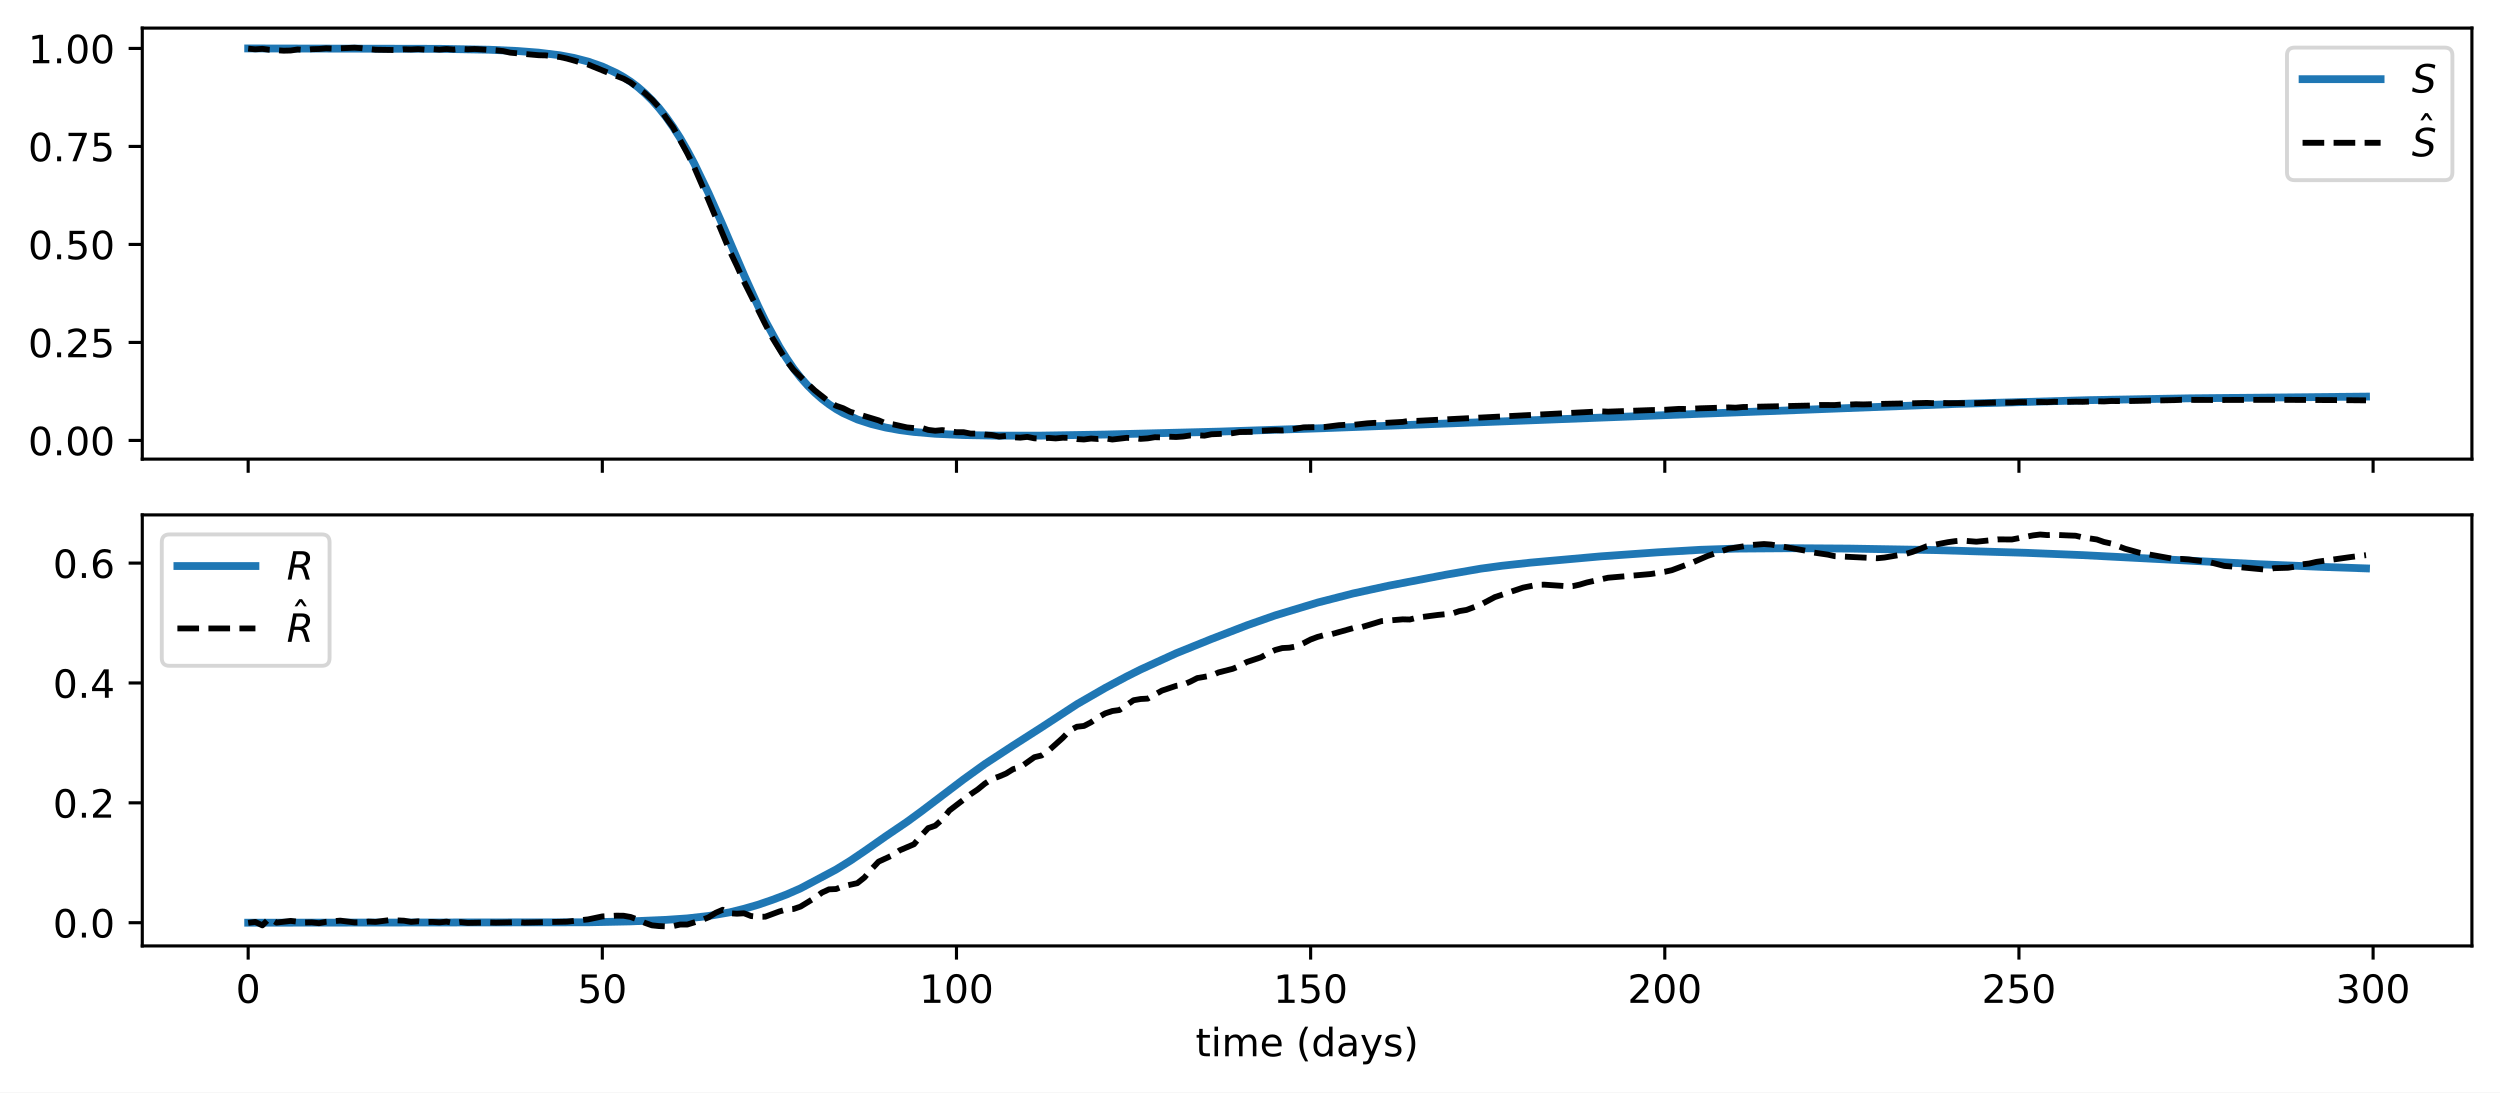
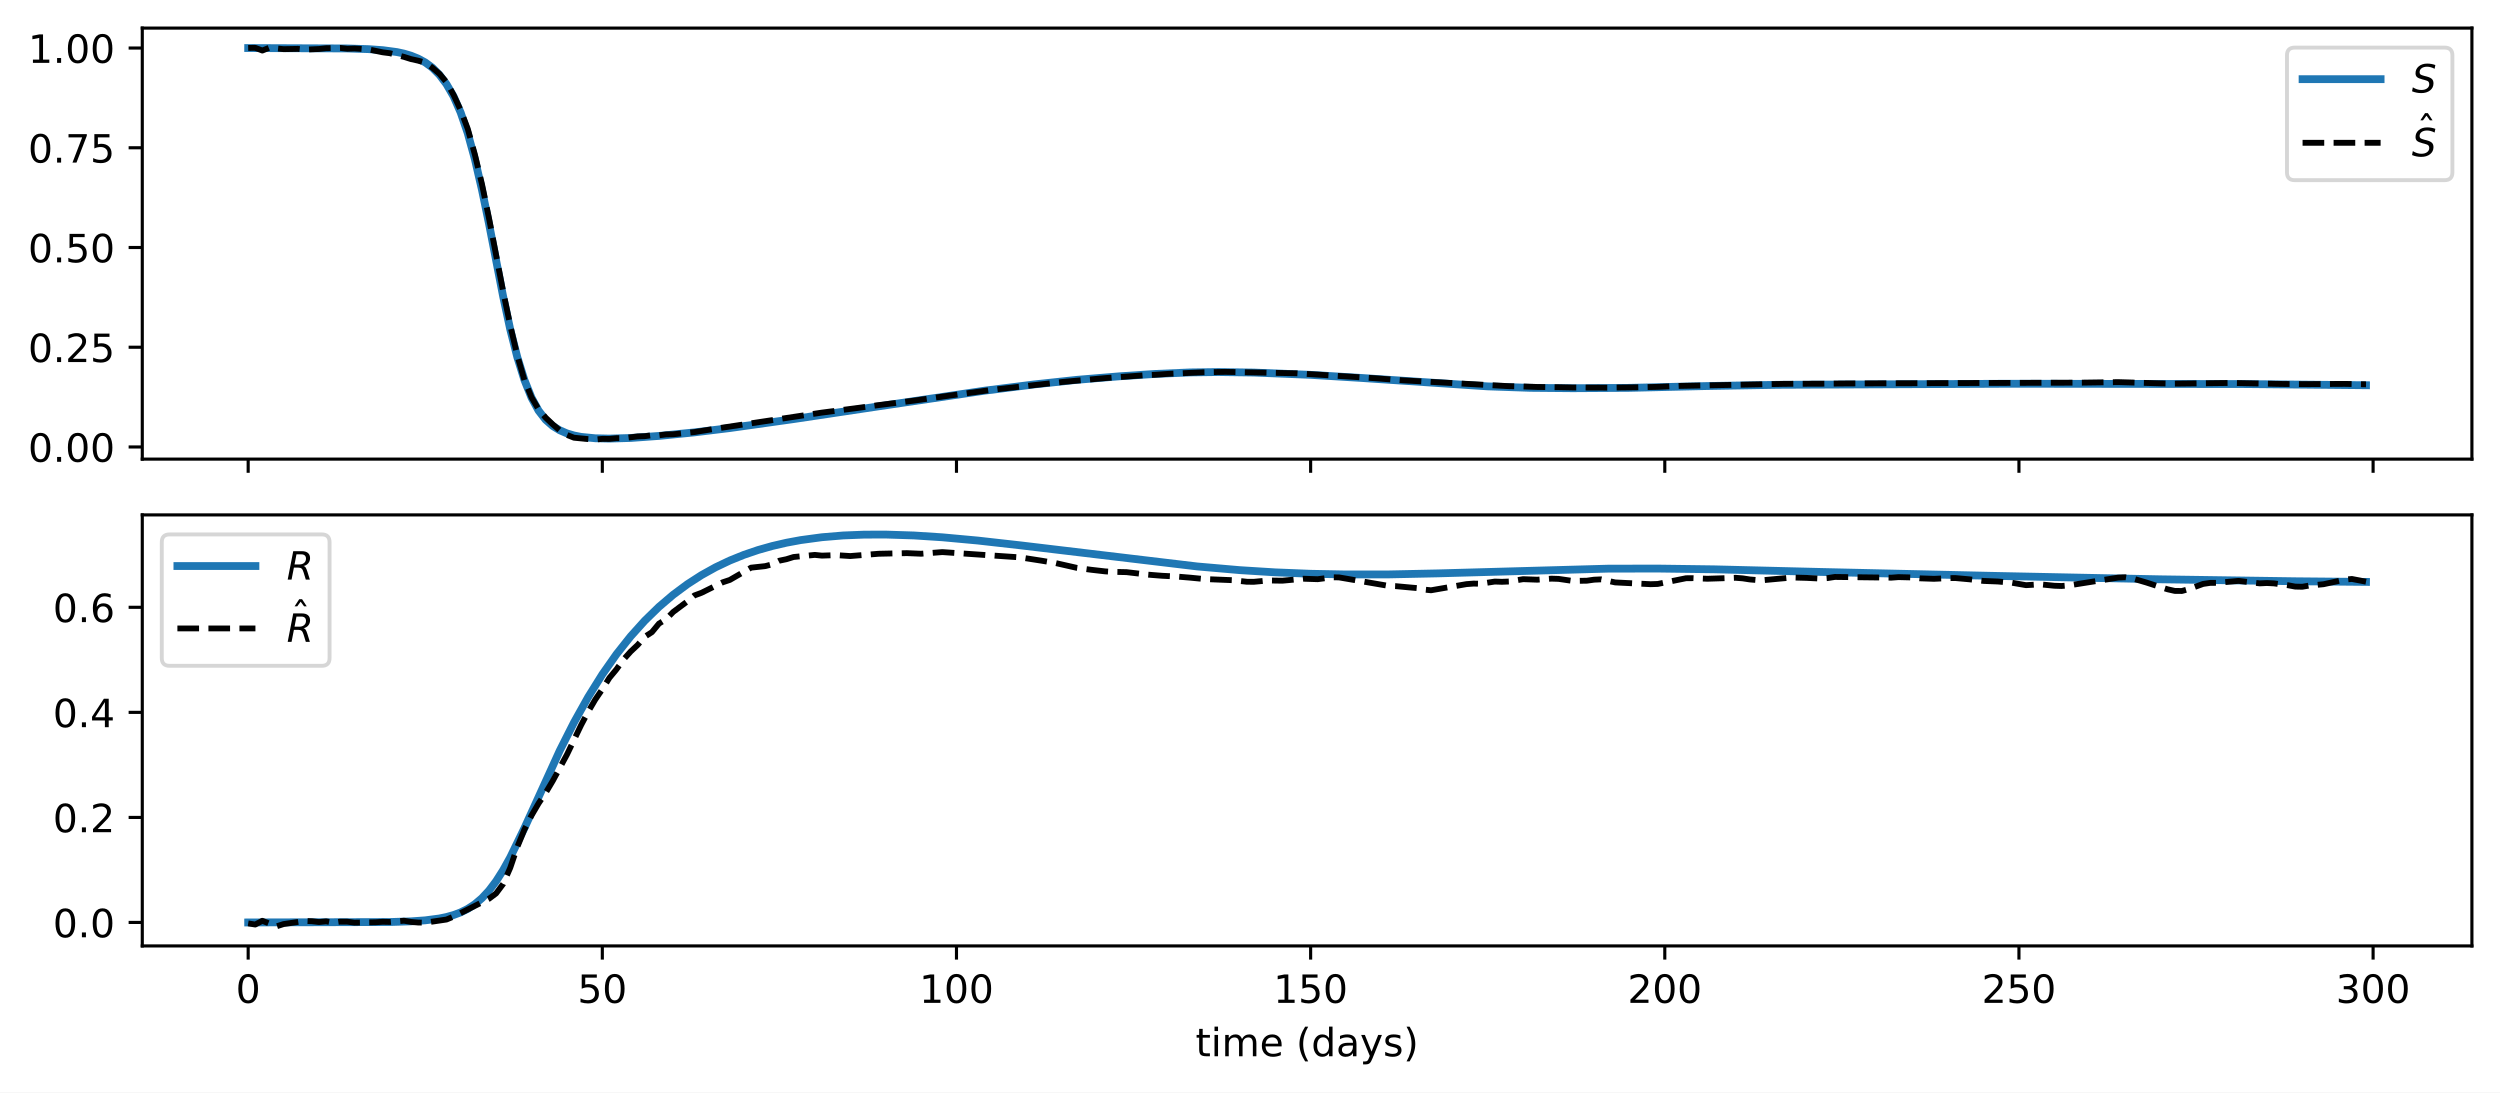
<svg xmlns="http://www.w3.org/2000/svg" xmlns:xlink="http://www.w3.org/1999/xlink" width="640.746pt" height="279.996pt" viewBox="0 0 640.746 279.996" version="1.1">
  <defs>
    <style type="text/css">*{stroke-linejoin: round; stroke-linecap: butt}</style>
  </defs>
  <g id="figure_1">
    <g id="patch_1">
      <path d="M 0 279.996  L 640.746 279.996  L 640.746 0  L 0 0  z " style="fill: #ffffff" />
    </g>
    <g id="axes_1">
      <g id="patch_2">
        <path d="M 36.466 117.67  L 633.546 117.67  L 633.546 7.2  L 36.466 7.2  z " style="fill: #ffffff" />
      </g>
      <g id="matplotlib.axis_1">
        <g id="xtick_1">
          <g id="line2d_1">
            <defs>
-               <path id="m962a851b37" d="M 0 0  L 0 3.5  " style="stroke: #000000; stroke-width: 0.8" />
-             </defs>
-             <g>
-               <use xlink:href="#m962a851b37" x="63.606" y="117.67" style="stroke: #000000; stroke-width: 0.8" />
+               <path id="md6c24020b2" d="M 0 0  L 0 3.5  " style="stroke: #000000; stroke-width: 0.8" />
+             </defs>
+             <g>
+               <use xlink:href="#md6c24020b2" x="63.606" y="117.67" style="stroke: #000000; stroke-width: 0.8" />
            </g>
          </g>
        </g>
        <g id="xtick_2">
          <g id="line2d_2">
            <g>
-               <use xlink:href="#m962a851b37" x="154.375" y="117.67" style="stroke: #000000; stroke-width: 0.8" />
+               <use xlink:href="#md6c24020b2" x="154.375" y="117.67" style="stroke: #000000; stroke-width: 0.8" />
            </g>
          </g>
        </g>
        <g id="xtick_3">
          <g id="line2d_3">
            <g>
-               <use xlink:href="#m962a851b37" x="245.144" y="117.67" style="stroke: #000000; stroke-width: 0.8" />
+               <use xlink:href="#md6c24020b2" x="245.144" y="117.67" style="stroke: #000000; stroke-width: 0.8" />
            </g>
          </g>
        </g>
        <g id="xtick_4">
          <g id="line2d_4">
            <g>
-               <use xlink:href="#m962a851b37" x="335.913" y="117.67" style="stroke: #000000; stroke-width: 0.8" />
+               <use xlink:href="#md6c24020b2" x="335.913" y="117.67" style="stroke: #000000; stroke-width: 0.8" />
            </g>
          </g>
        </g>
        <g id="xtick_5">
          <g id="line2d_5">
            <g>
-               <use xlink:href="#m962a851b37" x="426.683" y="117.67" style="stroke: #000000; stroke-width: 0.8" />
+               <use xlink:href="#md6c24020b2" x="426.683" y="117.67" style="stroke: #000000; stroke-width: 0.8" />
            </g>
          </g>
        </g>
        <g id="xtick_6">
          <g id="line2d_6">
            <g>
-               <use xlink:href="#m962a851b37" x="517.452" y="117.67" style="stroke: #000000; stroke-width: 0.8" />
+               <use xlink:href="#md6c24020b2" x="517.452" y="117.67" style="stroke: #000000; stroke-width: 0.8" />
            </g>
          </g>
        </g>
        <g id="xtick_7">
          <g id="line2d_7">
            <g>
-               <use xlink:href="#m962a851b37" x="608.221" y="117.67" style="stroke: #000000; stroke-width: 0.8" />
+               <use xlink:href="#md6c24020b2" x="608.221" y="117.67" style="stroke: #000000; stroke-width: 0.8" />
            </g>
          </g>
        </g>
      </g>
      <g id="matplotlib.axis_2">
        <g id="ytick_1">
          <g id="line2d_8">
            <defs>
-               <path id="md7e3447d41" d="M 0 0  L -3.5 0  " style="stroke: #000000; stroke-width: 0.8" />
-             </defs>
-             <g>
-               <use xlink:href="#md7e3447d41" x="36.466" y="112.883" style="stroke: #000000; stroke-width: 0.8" />
+               <path id="m5e40cc22bf" d="M 0 0  L -3.5 0  " style="stroke: #000000; stroke-width: 0.8" />
+             </defs>
+             <g>
+               <use xlink:href="#m5e40cc22bf" x="36.466" y="114.557" style="stroke: #000000; stroke-width: 0.8" />
            </g>
          </g>
          <g id="text_1">
-             <g transform="translate(7.2 116.6817) scale(0.1 -0.1)">
+             <g transform="translate(7.2 118.3561) scale(0.1 -0.1)">
              <defs>
                <path id="DejaVuSans-30" d="M 2034 4250  Q 1547 4250 1301 3770  Q 1056 3291 1056 2328  Q 1056 1369 1301 889  Q 1547 409 2034 409  Q 2525 409 2770 889  Q 3016 1369 3016 2328  Q 3016 3291 2770 3770  Q 2525 4250 2034 4250  z M 2034 4750  Q 2819 4750 3233 4129  Q 3647 3509 3647 2328  Q 3647 1150 3233 529  Q 2819 -91 2034 -91  Q 1250 -91 836 529  Q 422 1150 422 2328  Q 422 3509 836 4129  Q 1250 4750 2034 4750  z " transform="scale(0.015625)" />
                <path id="DejaVuSans-2e" d="M 684 794  L 1344 794  L 1344 0  L 684 0  L 684 794  z " transform="scale(0.015625)" />
              </defs>
              <use xlink:href="#DejaVuSans-30" />
              <use xlink:href="#DejaVuSans-2e" x="63.623" />
              <use xlink:href="#DejaVuSans-30" x="95.41" />
              <use xlink:href="#DejaVuSans-30" x="159.033" />
            </g>
          </g>
        </g>
        <g id="ytick_2">
          <g id="line2d_9">
            <g>
-               <use xlink:href="#md7e3447d41" x="36.466" y="87.765" style="stroke: #000000; stroke-width: 0.8" />
+               <use xlink:href="#m5e40cc22bf" x="36.466" y="88.995" style="stroke: #000000; stroke-width: 0.8" />
            </g>
          </g>
          <g id="text_2">
-             <g transform="translate(7.2 91.56418) scale(0.1 -0.1)">
+             <g transform="translate(7.2 92.79468) scale(0.1 -0.1)">
              <defs>
                <path id="DejaVuSans-32" d="M 1228 531  L 3431 531  L 3431 0  L 469 0  L 469 531  Q 828 903 1448 1529  Q 2069 2156 2228 2338  Q 2531 2678 2651 2914  Q 2772 3150 2772 3378  Q 2772 3750 2511 3984  Q 2250 4219 1831 4219  Q 1534 4219 1204 4116  Q 875 4013 500 3803  L 500 4441  Q 881 4594 1212 4672  Q 1544 4750 1819 4750  Q 2544 4750 2975 4387  Q 3406 4025 3406 3419  Q 3406 3131 3298 2873  Q 3191 2616 2906 2266  Q 2828 2175 2409 1742  Q 1991 1309 1228 531  z " transform="scale(0.015625)" />
                <path id="DejaVuSans-35" d="M 691 4666  L 3169 4666  L 3169 4134  L 1269 4134  L 1269 2991  Q 1406 3038 1543 3061  Q 1681 3084 1819 3084  Q 2600 3084 3056 2656  Q 3513 2228 3513 1497  Q 3513 744 3044 326  Q 2575 -91 1722 -91  Q 1428 -91 1123 -41  Q 819 9 494 109  L 494 744  Q 775 591 1075 516  Q 1375 441 1709 441  Q 2250 441 2565 725  Q 2881 1009 2881 1497  Q 2881 1984 2565 2268  Q 2250 2553 1709 2553  Q 1456 2553 1204 2497  Q 953 2441 691 2322  L 691 4666  z " transform="scale(0.015625)" />
              </defs>
              <use xlink:href="#DejaVuSans-30" />
              <use xlink:href="#DejaVuSans-2e" x="63.623" />
              <use xlink:href="#DejaVuSans-32" x="95.41" />
              <use xlink:href="#DejaVuSans-35" x="159.033" />
            </g>
          </g>
        </g>
        <g id="ytick_3">
          <g id="line2d_10">
            <g>
-               <use xlink:href="#md7e3447d41" x="36.466" y="62.647" style="stroke: #000000; stroke-width: 0.8" />
+               <use xlink:href="#m5e40cc22bf" x="36.466" y="63.434" style="stroke: #000000; stroke-width: 0.8" />
            </g>
          </g>
          <g id="text_3">
-             <g transform="translate(7.2 66.44661) scale(0.1 -0.1)">
+             <g transform="translate(7.2 67.23328) scale(0.1 -0.1)">
              <use xlink:href="#DejaVuSans-30" />
              <use xlink:href="#DejaVuSans-2e" x="63.623" />
              <use xlink:href="#DejaVuSans-35" x="95.41" />
              <use xlink:href="#DejaVuSans-30" x="159.033" />
            </g>
          </g>
        </g>
        <g id="ytick_4">
          <g id="line2d_11">
            <g>
-               <use xlink:href="#md7e3447d41" x="36.466" y="37.53" style="stroke: #000000; stroke-width: 0.8" />
+               <use xlink:href="#m5e40cc22bf" x="36.466" y="37.873" style="stroke: #000000; stroke-width: 0.8" />
            </g>
          </g>
          <g id="text_4">
-             <g transform="translate(7.2 41.32904) scale(0.1 -0.1)">
+             <g transform="translate(7.2 41.67188) scale(0.1 -0.1)">
              <defs>
                <path id="DejaVuSans-37" d="M 525 4666  L 3525 4666  L 3525 4397  L 1831 0  L 1172 0  L 2766 4134  L 525 4134  L 525 4666  z " transform="scale(0.015625)" />
              </defs>
              <use xlink:href="#DejaVuSans-30" />
              <use xlink:href="#DejaVuSans-2e" x="63.623" />
              <use xlink:href="#DejaVuSans-37" x="95.41" />
              <use xlink:href="#DejaVuSans-35" x="159.033" />
            </g>
          </g>
        </g>
        <g id="ytick_5">
          <g id="line2d_12">
            <g>
-               <use xlink:href="#md7e3447d41" x="36.466" y="12.412" style="stroke: #000000; stroke-width: 0.8" />
+               <use xlink:href="#m5e40cc22bf" x="36.466" y="12.311" style="stroke: #000000; stroke-width: 0.8" />
            </g>
          </g>
          <g id="text_5">
-             <g transform="translate(7.2 16.21147) scale(0.1 -0.1)">
+             <g transform="translate(7.2 16.11047) scale(0.1 -0.1)">
              <defs>
                <path id="DejaVuSans-31" d="M 794 531  L 1825 531  L 1825 4091  L 703 3866  L 703 4441  L 1819 4666  L 2450 4666  L 2450 531  L 3481 531  L 3481 0  L 794 0  L 794 531  z " transform="scale(0.015625)" />
              </defs>
              <use xlink:href="#DejaVuSans-31" />
              <use xlink:href="#DejaVuSans-2e" x="63.623" />
              <use xlink:href="#DejaVuSans-30" x="95.41" />
              <use xlink:href="#DejaVuSans-30" x="159.033" />
            </g>
          </g>
        </g>
      </g>
      <g id="line2d_13">
-         <path d="M 63.606 12.413  L 112.621 12.515  L 125.329 12.744  L 132.59 13.07  L 138.036 13.491  L 143.483 14.167  L 147.113 14.85  L 150.744 15.788  L 154.375 17.054  L 158.006 18.729  L 159.821 19.753  L 161.636 20.928  L 163.452 22.298  L 165.267 23.884  L 167.083 25.666  L 168.898 27.689  L 170.713 29.981  L 172.529 32.577  L 174.344 35.416  L 176.159 38.584  L 177.975 41.993  L 181.606 49.522  L 185.236 57.72  L 190.683 70.445  L 194.313 78.477  L 196.129 82.223  L 199.759 88.891  L 201.575 91.819  L 203.39 94.467  L 205.206 96.799  L 207.021 98.835  L 208.836 100.637  L 210.652 102.23  L 212.467 103.621  L 214.283 104.84  L 216.098 105.875  L 219.729 107.506  L 223.359 108.686  L 226.99 109.574  L 230.621 110.233  L 234.252 110.709  L 239.698 111.172  L 246.959 111.501  L 256.036 111.661  L 266.929 111.646  L 283.267 111.372  L 312.313 110.628  L 341.359 109.664  L 384.929 108.01  L 501.113 103.533  L 535.606 102.554  L 561.021 102.091  L 606.406 101.649  L 606.406 101.649  " clip-path="url(#p1b930d00ad)" style="fill: none; stroke: #1f77b4; stroke-width: 2; stroke-linecap: square" />
+         <path d="M 63.606 12.312  L 89.021 12.42  L 94.467 12.597  L 98.098 12.858  L 101.729 13.346  L 103.544 13.739  L 105.359 14.279  L 107.175 15.012  L 108.99 16.003  L 110.806 17.343  L 112.621 19.165  L 114.436 21.568  L 116.252 24.711  L 118.067 28.843  L 119.883 34.146  L 121.698 40.743  L 123.513 48.594  L 125.329 57.332  L 128.959 76.006  L 130.775 84.433  L 132.59 91.562  L 134.406 97.392  L 136.221 101.919  L 138.036 105.243  L 139.852 107.583  L 141.667 109.179  L 143.483 110.287  L 145.298 111.071  L 147.113 111.612  L 148.929 111.971  L 152.559 112.327  L 156.19 112.41  L 161.636 112.253  L 168.898 111.727  L 177.975 110.821  L 187.052 109.713  L 203.39 107.413  L 225.175 104.147  L 252.406 100.122  L 265.113 98.522  L 276.006 97.349  L 286.898 96.447  L 295.975 95.844  L 305.052 95.452  L 312.313 95.354  L 321.39 95.487  L 335.913 96.074  L 348.621 96.849  L 381.298 99.028  L 392.19 99.404  L 403.083 99.501  L 417.606 99.409  L 437.575 98.939  L 455.729 98.627  L 515.636 98.352  L 575.544 98.436  L 606.406 98.736  L 606.406 98.736  " clip-path="url(#pf1dbc49b59)" style="fill: none; stroke: #1f77b4; stroke-width: 2; stroke-linecap: square" />
      </g>
      <g id="line2d_14">
-         <path d="M 63.606 12.467  L 65.421 12.64  L 67.236 12.518  L 69.052 12.755  L 72.683 12.989  L 74.498 12.947  L 76.313 12.673  L 78.129 12.799  L 79.944 12.606  L 81.759 12.556  L 83.575 12.384  L 85.39 12.46  L 90.836 12.221  L 92.652 12.345  L 96.283 12.747  L 101.729 12.831  L 103.544 12.632  L 105.359 12.678  L 107.175 12.583  L 108.99 12.713  L 110.806 12.578  L 112.621 12.713  L 114.436 12.553  L 116.252 12.698  L 118.067 12.531  L 119.883 12.637  L 121.698 12.556  L 127.144 12.896  L 128.959 13.089  L 130.775 13.497  L 138.036 14.151  L 139.852 14.197  L 143.483 14.616  L 145.298 15.013  L 150.744 16.553  L 156.19 18.778  L 159.821 20.163  L 161.636 21.158  L 163.452 22.584  L 165.267 23.861  L 167.083 25.518  L 168.898 27.481  L 170.713 30.177  L 172.529 32.661  L 176.159 39.306  L 177.975 42.964  L 181.606 51.343  L 187.052 64.372  L 188.867 68.148  L 190.683 72.198  L 196.129 83.067  L 197.944 86.575  L 201.575 92.475  L 203.39 94.802  L 207.021 98.392  L 208.836 100.078  L 212.467 102.948  L 214.283 103.996  L 216.098 104.626  L 217.913 105.54  L 225.175 107.725  L 226.99 108.488  L 228.806 108.735  L 232.436 109.542  L 234.252 109.712  L 236.067 109.592  L 237.883 110.178  L 239.698 110.404  L 241.513 110.229  L 245.144 110.779  L 246.959 110.768  L 248.775 111.132  L 250.59 111.113  L 252.406 111.374  L 254.221 111.491  L 256.036 111.895  L 257.852 111.723  L 259.667 112.071  L 261.483 112.174  L 263.298 111.972  L 265.113 112.344  L 266.929 112.408  L 268.744 112.234  L 270.559 112.365  L 272.375 112.195  L 274.19 112.23  L 276.006 112.536  L 277.821 112.638  L 279.636 112.397  L 281.452 112.522  L 283.267 112.354  L 285.083 112.649  L 288.713 112.223  L 290.529 112.266  L 292.344 112.484  L 294.159 112.354  L 295.975 112.053  L 297.79 112.102  L 299.606 111.926  L 301.421 112.001  L 303.236 111.873  L 305.052 111.608  L 306.867 111.557  L 308.683 111.66  L 310.498 111.301  L 314.129 111.157  L 315.944 111.017  L 317.759 110.721  L 321.39 110.673  L 323.206 110.402  L 326.836 110.236  L 328.652 110.306  L 330.467 110.15  L 334.098 109.537  L 339.544 109.43  L 343.175 108.974  L 344.99 108.877  L 346.806 108.896  L 350.436 108.5  L 352.252 108.377  L 354.067 108.44  L 359.513 108.13  L 361.329 107.83  L 363.144 107.866  L 410.344 105.426  L 412.159 105.508  L 423.052 105.107  L 426.683 105.029  L 430.313 104.797  L 432.129 104.824  L 435.759 104.649  L 441.206 104.483  L 443.021 104.42  L 444.836 104.494  L 446.652 104.321  L 464.806 103.926  L 466.621 103.797  L 470.252 103.814  L 472.067 103.67  L 473.883 103.697  L 475.698 103.611  L 477.513 103.657  L 482.959 103.504  L 490.221 103.362  L 493.852 103.263  L 495.667 103.345  L 497.483 103.264  L 499.298 103.335  L 502.929 103.326  L 506.559 103.325  L 512.006 103.169  L 515.636 103.174  L 517.452 103.051  L 519.267 103.095  L 522.898 103.025  L 524.713 103.068  L 526.529 102.966  L 528.344 103.032  L 531.975 102.947  L 533.79 102.978  L 537.421 102.848  L 539.236 102.89  L 541.052 102.78  L 544.683 102.804  L 557.39 102.546  L 559.206 102.46  L 562.836 102.503  L 568.283 102.517  L 584.621 102.478  L 600.959 102.558  L 606.406 102.613  L 606.406 102.613  " clip-path="url(#p1b930d00ad)" style="fill: none; stroke-dasharray: 5.55,2.4; stroke-dashoffset: 0; stroke: #000000; stroke-width: 1.5" />
+         <path d="M 63.606 12.291  L 65.421 12.258  L 67.236 12.953  L 69.052 12.221  L 72.683 12.597  L 76.313 12.528  L 78.129 12.721  L 81.759 12.562  L 83.575 12.36  L 87.206 12.281  L 89.021 12.493  L 90.836 12.424  L 94.467 12.661  L 98.098 13.412  L 99.913 13.638  L 103.544 14.578  L 105.359 15.151  L 107.175 15.552  L 108.99 16.069  L 110.806 17.354  L 112.621 18.914  L 114.436 21.075  L 116.252 24.32  L 118.067 28.235  L 119.883 33.009  L 121.698 39.572  L 123.513 47.136  L 125.329 55.937  L 128.959 74.731  L 130.775 83.396  L 132.59 91.145  L 134.406 97.415  L 136.221 101.832  L 138.036 104.91  L 139.852 107.045  L 141.667 108.767  L 143.483 110.32  L 145.298 111.464  L 147.113 112.187  L 150.744 112.539  L 152.559 112.649  L 154.375 112.48  L 156.19 112.496  L 158.006 112.309  L 159.821 112.299  L 163.452 111.851  L 165.267 111.794  L 167.083 111.546  L 168.898 111.567  L 170.713 111.345  L 172.529 111.308  L 177.975 110.739  L 183.421 109.87  L 210.652 105.75  L 219.729 104.574  L 225.175 103.835  L 234.252 102.681  L 243.329 101.391  L 250.59 100.416  L 254.221 99.917  L 259.667 99.304  L 265.113 98.698  L 272.375 97.889  L 283.267 96.903  L 294.159 96.117  L 295.975 96.056  L 299.606 95.808  L 308.683 95.406  L 314.129 95.311  L 332.283 95.674  L 352.252 96.927  L 359.513 97.48  L 386.744 98.976  L 390.375 99.052  L 394.006 99.181  L 399.452 99.245  L 403.083 99.321  L 412.159 99.357  L 419.421 99.269  L 424.867 99.153  L 430.313 98.915  L 457.544 98.38  L 466.621 98.348  L 473.883 98.279  L 477.513 98.267  L 533.79 98.071  L 542.867 97.935  L 553.759 98.258  L 557.39 98.327  L 571.913 98.148  L 584.621 98.406  L 590.067 98.46  L 600.959 98.392  L 606.406 98.501  L 606.406 98.501  " clip-path="url(#pf1dbc49b59)" style="fill: none; stroke-dasharray: 5.55,2.4; stroke-dashoffset: 0; stroke: #000000; stroke-width: 1.5" />
      </g>
      <g id="patch_3">
        <path d="M 36.466 117.67  L 36.466 7.2  " style="fill: none; stroke: #000000; stroke-width: 0.8; stroke-linejoin: miter; stroke-linecap: square" />
      </g>
      <g id="patch_4">
        <path d="M 633.546 117.67  L 633.546 7.2  " style="fill: none; stroke: #000000; stroke-width: 0.8; stroke-linejoin: miter; stroke-linecap: square" />
      </g>
      <g id="patch_5">
        <path d="M 36.466 117.67  L 633.546 117.67  " style="fill: none; stroke: #000000; stroke-width: 0.8; stroke-linejoin: miter; stroke-linecap: square" />
      </g>
      <g id="patch_6">
        <path d="M 36.466 7.2  L 633.546 7.2  " style="fill: none; stroke: #000000; stroke-width: 0.8; stroke-linejoin: miter; stroke-linecap: square" />
      </g>
      <g id="legend_1">
        <g id="patch_7">
          <path d="M 588.146 46.178  L 626.546 46.178  Q 628.546 46.178 628.546 44.178  L 628.546 14.2  Q 628.546 12.2 626.546 12.2  L 588.146 12.2  Q 586.146 12.2 586.146 14.2  L 586.146 44.178  Q 586.146 46.178 588.146 46.178  z " style="fill: #ffffff; opacity: 0.8; stroke: #cccccc; stroke-linejoin: miter" />
        </g>
        <g id="line2d_15">
          <path d="M 590.146 20.298  L 600.146 20.298  L 610.146 20.298  " style="fill: none; stroke: #1f77b4; stroke-width: 2; stroke-linecap: square" />
        </g>
        <g id="text_6">
          <g transform="translate(618.1456 23.79844) scale(0.1 -0.1)">
            <defs>
              <path id="DejaVuSans-Oblique-53" d="M 3859 4513  L 3738 3897  Q 3422 4066 3111 4152  Q 2800 4238 2509 4238  Q 1944 4238 1609 3991  Q 1275 3744 1275 3334  Q 1275 3109 1398 2989  Q 1522 2869 2034 2731  L 2413 2638  Q 3053 2472 3303 2217  Q 3553 1963 3553 1503  Q 3553 797 2998 353  Q 2444 -91 1538 -91  Q 1166 -91 791 -17  Q 416 56 38 206  L 166 856  Q 513 641 861 531  Q 1209 422 1556 422  Q 2147 422 2503 684  Q 2859 947 2859 1369  Q 2859 1650 2717 1795  Q 2575 1941 2106 2059  L 1728 2156  Q 1081 2325 845 2545  Q 609 2766 609 3163  Q 609 3859 1145 4304  Q 1681 4750 2541 4750  Q 2875 4750 3203 4690  Q 3531 4631 3859 4513  z " transform="scale(0.015625)" />
            </defs>
            <use xlink:href="#DejaVuSans-Oblique-53" transform="translate(0 0.78125)" />
          </g>
        </g>
        <g id="line2d_16">
          <path d="M 590.146 36.598  L 600.146 36.598  L 610.146 36.598  " style="fill: none; stroke-dasharray: 5.55,2.4; stroke-dashoffset: 0; stroke: #000000; stroke-width: 1.5" />
        </g>
        <g id="text_7">
          <g transform="translate(618.1456 40.09844) scale(0.1 -0.1)">
            <defs>
              <path id="DejaVuSans-302" d="M -1831 5119  L -1369 5119  L -603 3944  L -1038 3944  L -1600 4709  L -2163 3944  L -2597 3944  L -1831 5119  z M -1600 3584  L -1600 3584  z " transform="scale(0.015625)" />
            </defs>
            <use xlink:href="#DejaVuSans-302" transform="translate(62.50391 31.01562)" />
            <use xlink:href="#DejaVuSans-Oblique-53" transform="translate(0 0.296875)" />
          </g>
        </g>
      </g>
    </g>
    <g id="axes_2">
      <g id="patch_8">
        <path d="M 36.466 242.44  L 633.546 242.44  L 633.546 131.97  L 36.466 131.97  z " style="fill: #ffffff" />
      </g>
      <g id="matplotlib.axis_3">
        <g id="xtick_8">
          <g id="line2d_17">
            <g>
-               <use xlink:href="#m962a851b37" x="63.606" y="242.44" style="stroke: #000000; stroke-width: 0.8" />
+               <use xlink:href="#md6c24020b2" x="63.606" y="242.44" style="stroke: #000000; stroke-width: 0.8" />
            </g>
          </g>
          <g id="text_8">
            <g transform="translate(60.42437 257.0384) scale(0.1 -0.1)">
              <use xlink:href="#DejaVuSans-30" />
            </g>
          </g>
        </g>
        <g id="xtick_9">
          <g id="line2d_18">
            <g>
-               <use xlink:href="#m962a851b37" x="154.375" y="242.44" style="stroke: #000000; stroke-width: 0.8" />
+               <use xlink:href="#md6c24020b2" x="154.375" y="242.44" style="stroke: #000000; stroke-width: 0.8" />
            </g>
          </g>
          <g id="text_9">
            <g transform="translate(148.0124 257.0384) scale(0.1 -0.1)">
              <use xlink:href="#DejaVuSans-35" />
              <use xlink:href="#DejaVuSans-30" x="63.623" />
            </g>
          </g>
        </g>
        <g id="xtick_10">
          <g id="line2d_19">
            <g>
-               <use xlink:href="#m962a851b37" x="245.144" y="242.44" style="stroke: #000000; stroke-width: 0.8" />
+               <use xlink:href="#md6c24020b2" x="245.144" y="242.44" style="stroke: #000000; stroke-width: 0.8" />
            </g>
          </g>
          <g id="text_10">
            <g transform="translate(235.6003 257.0384) scale(0.1 -0.1)">
              <use xlink:href="#DejaVuSans-31" />
              <use xlink:href="#DejaVuSans-30" x="63.623" />
              <use xlink:href="#DejaVuSans-30" x="127.246" />
            </g>
          </g>
        </g>
        <g id="xtick_11">
          <g id="line2d_20">
            <g>
-               <use xlink:href="#m962a851b37" x="335.913" y="242.44" style="stroke: #000000; stroke-width: 0.8" />
+               <use xlink:href="#md6c24020b2" x="335.913" y="242.44" style="stroke: #000000; stroke-width: 0.8" />
            </g>
          </g>
          <g id="text_11">
            <g transform="translate(326.3696 257.0384) scale(0.1 -0.1)">
              <use xlink:href="#DejaVuSans-31" />
              <use xlink:href="#DejaVuSans-35" x="63.623" />
              <use xlink:href="#DejaVuSans-30" x="127.246" />
            </g>
          </g>
        </g>
        <g id="xtick_12">
          <g id="line2d_21">
            <g>
-               <use xlink:href="#m962a851b37" x="426.683" y="242.44" style="stroke: #000000; stroke-width: 0.8" />
+               <use xlink:href="#md6c24020b2" x="426.683" y="242.44" style="stroke: #000000; stroke-width: 0.8" />
            </g>
          </g>
          <g id="text_12">
            <g transform="translate(417.1388 257.0384) scale(0.1 -0.1)">
              <use xlink:href="#DejaVuSans-32" />
              <use xlink:href="#DejaVuSans-30" x="63.623" />
              <use xlink:href="#DejaVuSans-30" x="127.246" />
            </g>
          </g>
        </g>
        <g id="xtick_13">
          <g id="line2d_22">
            <g>
-               <use xlink:href="#m962a851b37" x="517.452" y="242.44" style="stroke: #000000; stroke-width: 0.8" />
+               <use xlink:href="#md6c24020b2" x="517.452" y="242.44" style="stroke: #000000; stroke-width: 0.8" />
            </g>
          </g>
          <g id="text_13">
            <g transform="translate(507.908 257.0384) scale(0.1 -0.1)">
              <use xlink:href="#DejaVuSans-32" />
              <use xlink:href="#DejaVuSans-35" x="63.623" />
              <use xlink:href="#DejaVuSans-30" x="127.246" />
            </g>
          </g>
        </g>
        <g id="xtick_14">
          <g id="line2d_23">
            <g>
-               <use xlink:href="#m962a851b37" x="608.221" y="242.44" style="stroke: #000000; stroke-width: 0.8" />
+               <use xlink:href="#md6c24020b2" x="608.221" y="242.44" style="stroke: #000000; stroke-width: 0.8" />
            </g>
          </g>
          <g id="text_14">
            <g transform="translate(598.6773 257.0384) scale(0.1 -0.1)">
              <defs>
                <path id="DejaVuSans-33" d="M 2597 2516  Q 3050 2419 3304 2112  Q 3559 1806 3559 1356  Q 3559 666 3084 287  Q 2609 -91 1734 -91  Q 1441 -91 1130 -33  Q 819 25 488 141  L 488 750  Q 750 597 1062 519  Q 1375 441 1716 441  Q 2309 441 2620 675  Q 2931 909 2931 1356  Q 2931 1769 2642 2001  Q 2353 2234 1838 2234  L 1294 2234  L 1294 2753  L 1863 2753  Q 2328 2753 2575 2939  Q 2822 3125 2822 3475  Q 2822 3834 2567 4026  Q 2313 4219 1838 4219  Q 1578 4219 1281 4162  Q 984 4106 628 3988  L 628 4550  Q 988 4650 1302 4700  Q 1616 4750 1894 4750  Q 2613 4750 3031 4423  Q 3450 4097 3450 3541  Q 3450 3153 3228 2886  Q 3006 2619 2597 2516  z " transform="scale(0.015625)" />
              </defs>
              <use xlink:href="#DejaVuSans-33" />
              <use xlink:href="#DejaVuSans-30" x="63.623" />
              <use xlink:href="#DejaVuSans-30" x="127.246" />
            </g>
          </g>
        </g>
        <g id="text_15">
          <g transform="translate(306.4166 270.7166) scale(0.1 -0.1)">
            <defs>
              <path id="DejaVuSans-74" d="M 1172 4494  L 1172 3500  L 2356 3500  L 2356 3053  L 1172 3053  L 1172 1153  Q 1172 725 1289 603  Q 1406 481 1766 481  L 2356 481  L 2356 0  L 1766 0  Q 1100 0 847 248  Q 594 497 594 1153  L 594 3053  L 172 3053  L 172 3500  L 594 3500  L 594 4494  L 1172 4494  z " transform="scale(0.015625)" />
              <path id="DejaVuSans-69" d="M 603 3500  L 1178 3500  L 1178 0  L 603 0  L 603 3500  z M 603 4863  L 1178 4863  L 1178 4134  L 603 4134  L 603 4863  z " transform="scale(0.015625)" />
              <path id="DejaVuSans-6d" d="M 3328 2828  Q 3544 3216 3844 3400  Q 4144 3584 4550 3584  Q 5097 3584 5394 3201  Q 5691 2819 5691 2113  L 5691 0  L 5113 0  L 5113 2094  Q 5113 2597 4934 2840  Q 4756 3084 4391 3084  Q 3944 3084 3684 2787  Q 3425 2491 3425 1978  L 3425 0  L 2847 0  L 2847 2094  Q 2847 2600 2669 2842  Q 2491 3084 2119 3084  Q 1678 3084 1418 2786  Q 1159 2488 1159 1978  L 1159 0  L 581 0  L 581 3500  L 1159 3500  L 1159 2956  Q 1356 3278 1631 3431  Q 1906 3584 2284 3584  Q 2666 3584 2933 3390  Q 3200 3197 3328 2828  z " transform="scale(0.015625)" />
              <path id="DejaVuSans-65" d="M 3597 1894  L 3597 1613  L 953 1613  Q 991 1019 1311 708  Q 1631 397 2203 397  Q 2534 397 2845 478  Q 3156 559 3463 722  L 3463 178  Q 3153 47 2828 -22  Q 2503 -91 2169 -91  Q 1331 -91 842 396  Q 353 884 353 1716  Q 353 2575 817 3079  Q 1281 3584 2069 3584  Q 2775 3584 3186 3129  Q 3597 2675 3597 1894  z M 3022 2063  Q 3016 2534 2758 2815  Q 2500 3097 2075 3097  Q 1594 3097 1305 2825  Q 1016 2553 972 2059  L 3022 2063  z " transform="scale(0.015625)" />
              <path id="DejaVuSans-20" transform="scale(0.015625)" />
              <path id="DejaVuSans-28" d="M 1984 4856  Q 1566 4138 1362 3434  Q 1159 2731 1159 2009  Q 1159 1288 1364 580  Q 1569 -128 1984 -844  L 1484 -844  Q 1016 -109 783 600  Q 550 1309 550 2009  Q 550 2706 781 3412  Q 1013 4119 1484 4856  L 1984 4856  z " transform="scale(0.015625)" />
              <path id="DejaVuSans-64" d="M 2906 2969  L 2906 4863  L 3481 4863  L 3481 0  L 2906 0  L 2906 525  Q 2725 213 2448 61  Q 2172 -91 1784 -91  Q 1150 -91 751 415  Q 353 922 353 1747  Q 353 2572 751 3078  Q 1150 3584 1784 3584  Q 2172 3584 2448 3432  Q 2725 3281 2906 2969  z M 947 1747  Q 947 1113 1208 752  Q 1469 391 1925 391  Q 2381 391 2643 752  Q 2906 1113 2906 1747  Q 2906 2381 2643 2742  Q 2381 3103 1925 3103  Q 1469 3103 1208 2742  Q 947 2381 947 1747  z " transform="scale(0.015625)" />
              <path id="DejaVuSans-61" d="M 2194 1759  Q 1497 1759 1228 1600  Q 959 1441 959 1056  Q 959 750 1161 570  Q 1363 391 1709 391  Q 2188 391 2477 730  Q 2766 1069 2766 1631  L 2766 1759  L 2194 1759  z M 3341 1997  L 3341 0  L 2766 0  L 2766 531  Q 2569 213 2275 61  Q 1981 -91 1556 -91  Q 1019 -91 701 211  Q 384 513 384 1019  Q 384 1609 779 1909  Q 1175 2209 1959 2209  L 2766 2209  L 2766 2266  Q 2766 2663 2505 2880  Q 2244 3097 1772 3097  Q 1472 3097 1187 3025  Q 903 2953 641 2809  L 641 3341  Q 956 3463 1253 3523  Q 1550 3584 1831 3584  Q 2591 3584 2966 3190  Q 3341 2797 3341 1997  z " transform="scale(0.015625)" />
              <path id="DejaVuSans-79" d="M 2059 -325  Q 1816 -950 1584 -1140  Q 1353 -1331 966 -1331  L 506 -1331  L 506 -850  L 844 -850  Q 1081 -850 1212 -737  Q 1344 -625 1503 -206  L 1606 56  L 191 3500  L 800 3500  L 1894 763  L 2988 3500  L 3597 3500  L 2059 -325  z " transform="scale(0.015625)" />
              <path id="DejaVuSans-73" d="M 2834 3397  L 2834 2853  Q 2591 2978 2328 3040  Q 2066 3103 1784 3103  Q 1356 3103 1142 2972  Q 928 2841 928 2578  Q 928 2378 1081 2264  Q 1234 2150 1697 2047  L 1894 2003  Q 2506 1872 2764 1633  Q 3022 1394 3022 966  Q 3022 478 2636 193  Q 2250 -91 1575 -91  Q 1294 -91 989 -36  Q 684 19 347 128  L 347 722  Q 666 556 975 473  Q 1284 391 1588 391  Q 1994 391 2212 530  Q 2431 669 2431 922  Q 2431 1156 2273 1281  Q 2116 1406 1581 1522  L 1381 1569  Q 847 1681 609 1914  Q 372 2147 372 2553  Q 372 3047 722 3315  Q 1072 3584 1716 3584  Q 2034 3584 2315 3537  Q 2597 3491 2834 3397  z " transform="scale(0.015625)" />
              <path id="DejaVuSans-29" d="M 513 4856  L 1013 4856  Q 1481 4119 1714 3412  Q 1947 2706 1947 2009  Q 1947 1309 1714 600  Q 1481 -109 1013 -844  L 513 -844  Q 928 -128 1133 580  Q 1338 1288 1338 2009  Q 1338 2731 1133 3434  Q 928 4138 513 4856  z " transform="scale(0.015625)" />
            </defs>
            <use xlink:href="#DejaVuSans-74" />
            <use xlink:href="#DejaVuSans-69" x="39.209" />
            <use xlink:href="#DejaVuSans-6d" x="66.992" />
            <use xlink:href="#DejaVuSans-65" x="164.404" />
            <use xlink:href="#DejaVuSans-20" x="225.928" />
            <use xlink:href="#DejaVuSans-28" x="257.715" />
            <use xlink:href="#DejaVuSans-64" x="296.729" />
            <use xlink:href="#DejaVuSans-61" x="360.205" />
            <use xlink:href="#DejaVuSans-79" x="421.484" />
            <use xlink:href="#DejaVuSans-73" x="480.664" />
            <use xlink:href="#DejaVuSans-29" x="532.764" />
          </g>
        </g>
      </g>
      <g id="matplotlib.axis_4">
        <g id="ytick_6">
          <g id="line2d_24">
            <g>
-               <use xlink:href="#md7e3447d41" x="36.466" y="236.491" style="stroke: #000000; stroke-width: 0.8" />
+               <use xlink:href="#m5e40cc22bf" x="36.466" y="236.425" style="stroke: #000000; stroke-width: 0.8" />
            </g>
          </g>
          <g id="text_16">
-             <g transform="translate(13.5625 240.2902) scale(0.1 -0.1)">
+             <g transform="translate(13.5625 240.2246) scale(0.1 -0.1)">
              <use xlink:href="#DejaVuSans-30" />
              <use xlink:href="#DejaVuSans-2e" x="63.623" />
              <use xlink:href="#DejaVuSans-30" x="95.41" />
            </g>
          </g>
        </g>
        <g id="ytick_7">
          <g id="line2d_25">
            <g>
-               <use xlink:href="#md7e3447d41" x="36.466" y="205.77" style="stroke: #000000; stroke-width: 0.8" />
+               <use xlink:href="#m5e40cc22bf" x="36.466" y="209.5" style="stroke: #000000; stroke-width: 0.8" />
            </g>
          </g>
          <g id="text_17">
-             <g transform="translate(13.5625 209.569) scale(0.1 -0.1)">
+             <g transform="translate(13.5625 213.2989) scale(0.1 -0.1)">
              <use xlink:href="#DejaVuSans-30" />
              <use xlink:href="#DejaVuSans-2e" x="63.623" />
              <use xlink:href="#DejaVuSans-32" x="95.41" />
            </g>
          </g>
        </g>
        <g id="ytick_8">
          <g id="line2d_26">
            <g>
-               <use xlink:href="#md7e3447d41" x="36.466" y="175.048" style="stroke: #000000; stroke-width: 0.8" />
+               <use xlink:href="#m5e40cc22bf" x="36.466" y="182.574" style="stroke: #000000; stroke-width: 0.8" />
            </g>
          </g>
          <g id="text_18">
-             <g transform="translate(13.5625 178.8477) scale(0.1 -0.1)">
+             <g transform="translate(13.5625 186.3732) scale(0.1 -0.1)">
              <defs>
                <path id="DejaVuSans-34" d="M 2419 4116  L 825 1625  L 2419 1625  L 2419 4116  z M 2253 4666  L 3047 4666  L 3047 1625  L 3713 1625  L 3713 1100  L 3047 1100  L 3047 0  L 2419 0  L 2419 1100  L 313 1100  L 313 1709  L 2253 4666  z " transform="scale(0.015625)" />
              </defs>
              <use xlink:href="#DejaVuSans-30" />
              <use xlink:href="#DejaVuSans-2e" x="63.623" />
              <use xlink:href="#DejaVuSans-34" x="95.41" />
            </g>
          </g>
        </g>
        <g id="ytick_9">
          <g id="line2d_27">
            <g>
-               <use xlink:href="#md7e3447d41" x="36.466" y="144.327" style="stroke: #000000; stroke-width: 0.8" />
+               <use xlink:href="#m5e40cc22bf" x="36.466" y="155.648" style="stroke: #000000; stroke-width: 0.8" />
            </g>
          </g>
          <g id="text_19">
-             <g transform="translate(13.5625 148.1264) scale(0.1 -0.1)">
+             <g transform="translate(13.5625 159.4475) scale(0.1 -0.1)">
              <defs>
                <path id="DejaVuSans-36" d="M 2113 2584  Q 1688 2584 1439 2293  Q 1191 2003 1191 1497  Q 1191 994 1439 701  Q 1688 409 2113 409  Q 2538 409 2786 701  Q 3034 994 3034 1497  Q 3034 2003 2786 2293  Q 2538 2584 2113 2584  z M 3366 4563  L 3366 3988  Q 3128 4100 2886 4159  Q 2644 4219 2406 4219  Q 1781 4219 1451 3797  Q 1122 3375 1075 2522  Q 1259 2794 1537 2939  Q 1816 3084 2150 3084  Q 2853 3084 3261 2657  Q 3669 2231 3669 1497  Q 3669 778 3244 343  Q 2819 -91 2113 -91  Q 1303 -91 875 529  Q 447 1150 447 2328  Q 447 3434 972 4092  Q 1497 4750 2381 4750  Q 2619 4750 2861 4703  Q 3103 4656 3366 4563  z " transform="scale(0.015625)" />
              </defs>
              <use xlink:href="#DejaVuSans-30" />
              <use xlink:href="#DejaVuSans-2e" x="63.623" />
              <use xlink:href="#DejaVuSans-36" x="95.41" />
            </g>
          </g>
        </g>
      </g>
      <g id="line2d_28">
-         <path d="M 63.606 236.491  L 150.744 236.385  L 161.636 236.151  L 170.713 235.757  L 176.159 235.383  L 181.606 234.76  L 187.052 233.823  L 190.683 232.925  L 194.313 231.88  L 197.944 230.634  L 201.575 229.264  L 205.206 227.672  L 214.283 222.856  L 217.913 220.619  L 221.544 218.16  L 226.99 214.348  L 232.436 210.654  L 236.067 208.006  L 246.959 199.751  L 252.406 195.829  L 259.667 191.076  L 266.929 186.429  L 276.006 180.495  L 283.267 176.313  L 288.713 173.413  L 292.344 171.592  L 301.421 167.443  L 310.498 163.773  L 319.575 160.274  L 326.836 157.721  L 337.729 154.43  L 346.806 152.102  L 355.883 150.122  L 370.406 147.33  L 379.483 145.751  L 384.929 145.008  L 392.19 144.211  L 410.344 142.588  L 424.867 141.562  L 435.759 140.918  L 444.836 140.611  L 459.359 140.501  L 473.883 140.599  L 495.667 140.978  L 508.375 141.366  L 519.267 141.686  L 533.79 142.28  L 566.467 143.97  L 579.175 144.619  L 595.513 145.306  L 606.406 145.68  L 606.406 145.68  " clip-path="url(#p66c2c0ca1e)" style="fill: none; stroke: #1f77b4; stroke-width: 2; stroke-linecap: square" />
+         <path d="M 63.606 236.425  L 99.913 236.316  L 105.359 236.139  L 108.99 235.881  L 112.621 235.401  L 114.436 235.024  L 116.252 234.516  L 118.067 233.838  L 119.883 232.935  L 121.698 231.746  L 123.513 230.206  L 125.329 228.256  L 127.144 225.862  L 128.959 223.008  L 130.775 219.732  L 134.406 212.247  L 143.483 192.345  L 147.113 185.163  L 150.744 178.663  L 154.375 172.845  L 158.006 167.673  L 161.636 163.097  L 165.267 159.067  L 168.898 155.531  L 172.529 152.438  L 176.159 149.743  L 179.79 147.404  L 183.421 145.388  L 187.052 143.662  L 190.683 142.196  L 194.313 140.962  L 197.944 139.938  L 201.575 139.099  L 205.206 138.426  L 210.652 137.69  L 216.098 137.238  L 221.544 137.023  L 226.99 137.006  L 234.252 137.239  L 241.513 137.707  L 250.59 138.539  L 261.483 139.765  L 306.867 145.182  L 317.759 146.126  L 326.836 146.693  L 335.913 147.058  L 344.99 147.235  L 355.883 147.223  L 368.59 146.954  L 412.159 145.744  L 424.867 145.72  L 439.39 145.918  L 466.621 146.59  L 510.19 147.58  L 553.759 148.478  L 588.252 148.976  L 606.406 149.144  L 606.406 149.144  " clip-path="url(#pa870343762)" style="fill: none; stroke: #1f77b4; stroke-width: 2; stroke-linecap: square" />
      </g>
      <g id="line2d_29">
-         <path d="M 63.606 236.529  L 65.421 236.284  L 67.236 237.168  L 69.052 235.37  L 70.867 236.459  L 74.498 236.026  L 78.129 236.432  L 79.944 236.397  L 81.759 236.613  L 83.575 236.259  L 87.206 235.96  L 90.836 236.411  L 92.652 236.392  L 94.467 236.207  L 96.283 236.282  L 99.913 235.81  L 103.544 235.974  L 105.359 236.284  L 107.175 236.137  L 108.99 236.325  L 110.806 236.28  L 112.621 236.403  L 114.436 236.22  L 116.252 236.56  L 118.067 236.329  L 119.883 236.532  L 125.329 236.43  L 127.144 236.476  L 130.775 236.387  L 132.59 236.313  L 134.406 236.459  L 145.298 236.226  L 150.744 235.637  L 154.375 234.877  L 158.006 234.681  L 159.821 234.706  L 161.636 235.029  L 163.452 235.694  L 165.267 236.516  L 167.083 237.163  L 168.898 237.351  L 170.713 237.419  L 172.529 237.353  L 174.344 236.951  L 176.159 236.954  L 179.79 235.834  L 181.606 235.111  L 183.421 233.957  L 185.236 233.171  L 187.052 234.058  L 188.867 234.181  L 190.683 234.07  L 192.498 234.781  L 194.313 234.962  L 196.129 234.949  L 199.759 233.604  L 201.575 233.092  L 203.39 232.966  L 205.206 232.341  L 208.836 230.114  L 210.652 228.777  L 212.467 227.938  L 214.283 227.86  L 216.098 227.15  L 219.729 226.358  L 221.544 224.915  L 223.359 222.778  L 225.175 220.842  L 228.806 219.169  L 230.621 217.926  L 234.252 216.378  L 236.067 214.216  L 237.883 212.247  L 239.698 211.62  L 241.513 210.008  L 243.329 207.732  L 248.775 203.556  L 250.59 202.335  L 252.406 200.847  L 254.221 199.662  L 256.036 199.026  L 257.852 198.257  L 259.667 197.126  L 261.483 196.651  L 265.113 194.068  L 266.929 193.634  L 268.744 192.381  L 272.375 189.125  L 274.19 187.215  L 276.006 186.264  L 277.821 186.058  L 279.636 185.115  L 281.452 183.851  L 283.267 182.84  L 285.083 182.232  L 286.898 181.977  L 290.529 179.469  L 292.344 179.155  L 294.159 179.053  L 297.79 177.005  L 301.421 175.789  L 303.236 175.498  L 305.052 174.712  L 306.867 173.788  L 310.498 173.151  L 312.313 172.338  L 315.944 171.416  L 317.759 170.659  L 319.575 169.666  L 323.206 168.455  L 325.021 167.431  L 326.836 166.593  L 328.652 166.095  L 330.467 166.002  L 332.283 165.658  L 334.098 164.843  L 335.913 163.902  L 337.729 163.227  L 339.544 162.728  L 341.359 162.508  L 346.806 160.982  L 348.621 160.832  L 352.252 159.749  L 354.067 159.189  L 359.513 158.737  L 361.329 158.783  L 363.144 158.309  L 368.59 157.599  L 372.221 157.246  L 374.036 156.623  L 375.852 156.329  L 379.483 154.966  L 383.113 153.042  L 390.375 150.602  L 394.006 149.872  L 395.821 149.852  L 401.267 150.217  L 403.083 150.233  L 404.898 149.825  L 406.713 149.288  L 412.159 148.069  L 419.421 147.445  L 423.052 147.125  L 426.683 146.542  L 428.498 146.139  L 433.944 144.105  L 437.575 142.523  L 443.021 140.644  L 446.652 140.058  L 448.467 139.717  L 452.098 139.434  L 453.913 139.569  L 457.544 140.198  L 462.99 141.18  L 464.806 141.616  L 468.436 142.145  L 470.252 142.547  L 481.144 143.075  L 482.959 142.901  L 488.406 141.976  L 490.221 141.437  L 493.852 139.99  L 499.298 138.953  L 501.113 138.694  L 502.929 138.549  L 506.559 138.84  L 510.19 138.464  L 512.006 138.24  L 515.636 138.27  L 521.083 137.215  L 522.898 136.991  L 524.713 137.14  L 526.529 137.072  L 530.159 137.237  L 531.975 137.304  L 533.79 137.729  L 537.421 138.265  L 539.236 138.901  L 541.052 139.296  L 544.683 140.653  L 548.313 141.66  L 557.39 143.295  L 559.206 143.253  L 561.021 143.392  L 564.652 143.856  L 566.467 144.113  L 570.098 145.045  L 573.729 145.335  L 580.99 146.031  L 582.806 145.623  L 586.436 145.515  L 588.252 145.223  L 590.067 144.633  L 591.883 144.424  L 593.698 144.007  L 602.775 142.73  L 606.406 142.294  L 606.406 142.294  " clip-path="url(#p66c2c0ca1e)" style="fill: none; stroke-dasharray: 5.55,2.4; stroke-dashoffset: 0; stroke: #000000; stroke-width: 1.5" />
+         <path d="M 63.606 236.662  L 65.421 236.957  L 67.236 236.001  L 70.867 237.419  L 72.683 236.837  L 78.129 236.036  L 79.944 236.111  L 81.759 236.319  L 83.575 236.144  L 85.39 236.476  L 87.206 236.214  L 89.021 236.228  L 90.836 236.473  L 96.283 236.371  L 98.098 236.253  L 99.913 236.293  L 103.544 235.981  L 105.359 236.29  L 107.175 236.441  L 108.99 236.478  L 114.436 235.673  L 116.252 234.917  L 125.329 230.347  L 127.144 228.984  L 128.959 226.55  L 130.775 222.409  L 132.59 217.067  L 134.406 212.601  L 136.221 209.008  L 138.036 205.911  L 139.852 203.198  L 141.667 200.144  L 145.298 193.419  L 148.929 185.853  L 150.744 182.417  L 152.559 179.31  L 154.375 176.645  L 156.19 173.73  L 158.006 171.541  L 159.821 169.014  L 161.636 166.989  L 163.452 165.282  L 165.267 163.19  L 167.083 162.023  L 168.898 159.822  L 170.713 158.707  L 172.529 156.852  L 176.159 154.13  L 177.975 152.613  L 179.79 151.937  L 185.236 149.24  L 187.052 148.636  L 192.498 145.49  L 196.129 145.096  L 197.944 144.631  L 199.759 143.7  L 201.575 143.322  L 203.39 142.76  L 208.836 142.222  L 210.652 142.406  L 214.283 142.279  L 217.913 142.515  L 225.175 141.93  L 232.436 141.767  L 236.067 141.922  L 241.513 141.501  L 261.483 142.857  L 266.929 143.703  L 270.559 144.311  L 276.006 145.546  L 279.636 146.029  L 283.267 146.446  L 285.083 146.562  L 288.713 146.64  L 294.159 147.276  L 297.79 147.568  L 301.421 147.752  L 305.052 148.055  L 308.683 148.41  L 315.944 148.702  L 319.575 149.104  L 321.39 149.113  L 325.021 148.774  L 328.652 148.833  L 334.098 148.329  L 337.729 148.447  L 341.359 147.962  L 343.175 147.985  L 355.883 150.164  L 357.698 150.226  L 361.329 150.562  L 363.144 150.722  L 364.959 151.106  L 366.775 151.287  L 375.852 149.709  L 377.667 149.574  L 379.483 149.614  L 383.113 149.054  L 384.929 149.117  L 386.744 149.045  L 390.375 148.441  L 394.006 148.574  L 397.636 148.307  L 399.452 148.367  L 403.083 148.896  L 406.713 148.833  L 408.529 148.573  L 410.344 148.489  L 413.975 149.276  L 423.052 149.727  L 424.867 149.669  L 432.129 148.201  L 433.944 148.182  L 437.575 148.333  L 441.206 148.217  L 444.836 148.088  L 446.652 148.233  L 448.467 148.512  L 450.283 148.662  L 452.098 148.677  L 459.359 148.01  L 462.99 148.111  L 466.621 148.294  L 468.436 148.159  L 470.252 147.87  L 484.775 148.054  L 486.59 147.913  L 490.221 148.005  L 492.036 148.226  L 495.667 148.352  L 499.298 148.18  L 501.113 148.149  L 504.744 148.476  L 508.375 148.893  L 512.006 149.038  L 515.636 149.349  L 519.267 149.979  L 522.898 149.761  L 526.529 150.128  L 528.344 150.189  L 530.159 150.05  L 542.867 148.04  L 544.683 147.956  L 546.498 148.236  L 550.129 149.304  L 553.759 150.481  L 555.575 151.04  L 557.39 151.45  L 559.206 151.468  L 561.021 150.975  L 564.652 149.658  L 566.467 149.391  L 568.283 149.376  L 573.729 148.878  L 579.175 149.519  L 580.99 149.429  L 582.806 149.52  L 586.436 150.002  L 588.252 150.343  L 590.067 150.385  L 591.883 150.071  L 595.513 149.736  L 600.959 148.556  L 602.775 148.389  L 606.406 149.089  L 606.406 149.089  " clip-path="url(#pa870343762)" style="fill: none; stroke-dasharray: 5.55,2.4; stroke-dashoffset: 0; stroke: #000000; stroke-width: 1.5" />
      </g>
      <g id="patch_9">
        <path d="M 36.466 242.44  L 36.466 131.97  " style="fill: none; stroke: #000000; stroke-width: 0.8; stroke-linejoin: miter; stroke-linecap: square" />
      </g>
      <g id="patch_10">
        <path d="M 633.546 242.44  L 633.546 131.97  " style="fill: none; stroke: #000000; stroke-width: 0.8; stroke-linejoin: miter; stroke-linecap: square" />
      </g>
      <g id="patch_11">
        <path d="M 36.466 242.44  L 633.546 242.44  " style="fill: none; stroke: #000000; stroke-width: 0.8; stroke-linejoin: miter; stroke-linecap: square" />
      </g>
      <g id="patch_12">
        <path d="M 36.466 131.97  L 633.546 131.97  " style="fill: none; stroke: #000000; stroke-width: 0.8; stroke-linejoin: miter; stroke-linecap: square" />
      </g>
      <g id="legend_2">
        <g id="patch_13">
          <path d="M 43.466 170.648  L 82.466 170.648  Q 84.466 170.648 84.466 168.648  L 84.466 138.97  Q 84.466 136.97 82.466 136.97  L 43.466 136.97  Q 41.466 136.97 41.466 138.97  L 41.466 168.648  Q 41.466 170.648 43.466 170.648  z " style="fill: #ffffff; opacity: 0.8; stroke: #cccccc; stroke-linejoin: miter" />
        </g>
        <g id="line2d_30">
          <path d="M 45.466 145.068  L 55.466 145.068  L 65.466 145.068  " style="fill: none; stroke: #1f77b4; stroke-width: 2; stroke-linecap: square" />
        </g>
        <g id="text_20">
          <g transform="translate(73.46563 148.5684) scale(0.1 -0.1)">
            <defs>
              <path id="DejaVuSans-Oblique-52" d="M 1613 4147  L 1294 2491  L 2106 2491  Q 2584 2491 2879 2755  Q 3175 3019 3175 3444  Q 3175 3784 2976 3965  Q 2778 4147 2406 4147  L 1613 4147  z M 2772 2241  Q 2972 2194 3105 2009  Q 3238 1825 3413 1275  L 3809 0  L 3144 0  L 2778 1197  Q 2638 1659 2453 1815  Q 2269 1972 1888 1972  L 1191 1972  L 806 0  L 172 0  L 1081 4666  L 2503 4666  Q 3150 4666 3495 4373  Q 3841 4081 3841 3531  Q 3841 3044 3547 2687  Q 3253 2331 2772 2241  z " transform="scale(0.015625)" />
            </defs>
            <use xlink:href="#DejaVuSans-Oblique-52" transform="translate(0 0.09375)" />
          </g>
        </g>
        <g id="line2d_31">
          <path d="M 45.466 161.068  L 55.466 161.068  L 65.466 161.068  " style="fill: none; stroke-dasharray: 5.55,2.4; stroke-dashoffset: 0; stroke: #000000; stroke-width: 1.5" />
        </g>
        <g id="text_21">
          <g transform="translate(73.46563 164.5684) scale(0.1 -0.1)">
            <use xlink:href="#DejaVuSans-302" transform="translate(60.90625 30.01562)" />
            <use xlink:href="#DejaVuSans-Oblique-52" transform="translate(0 0.609375)" />
          </g>
        </g>
      </g>
    </g>
  </g>
  <defs>
-     <clipPath id="p1b930d00ad">
+     <clipPath id="pf1dbc49b59">
      <rect x="36.466" y="7.2" width="597.08" height="110.47" />
    </clipPath>
-     <clipPath id="p66c2c0ca1e">
+     <clipPath id="pa870343762">
      <rect x="36.466" y="131.97" width="597.08" height="110.47" />
    </clipPath>
  </defs>
</svg>
